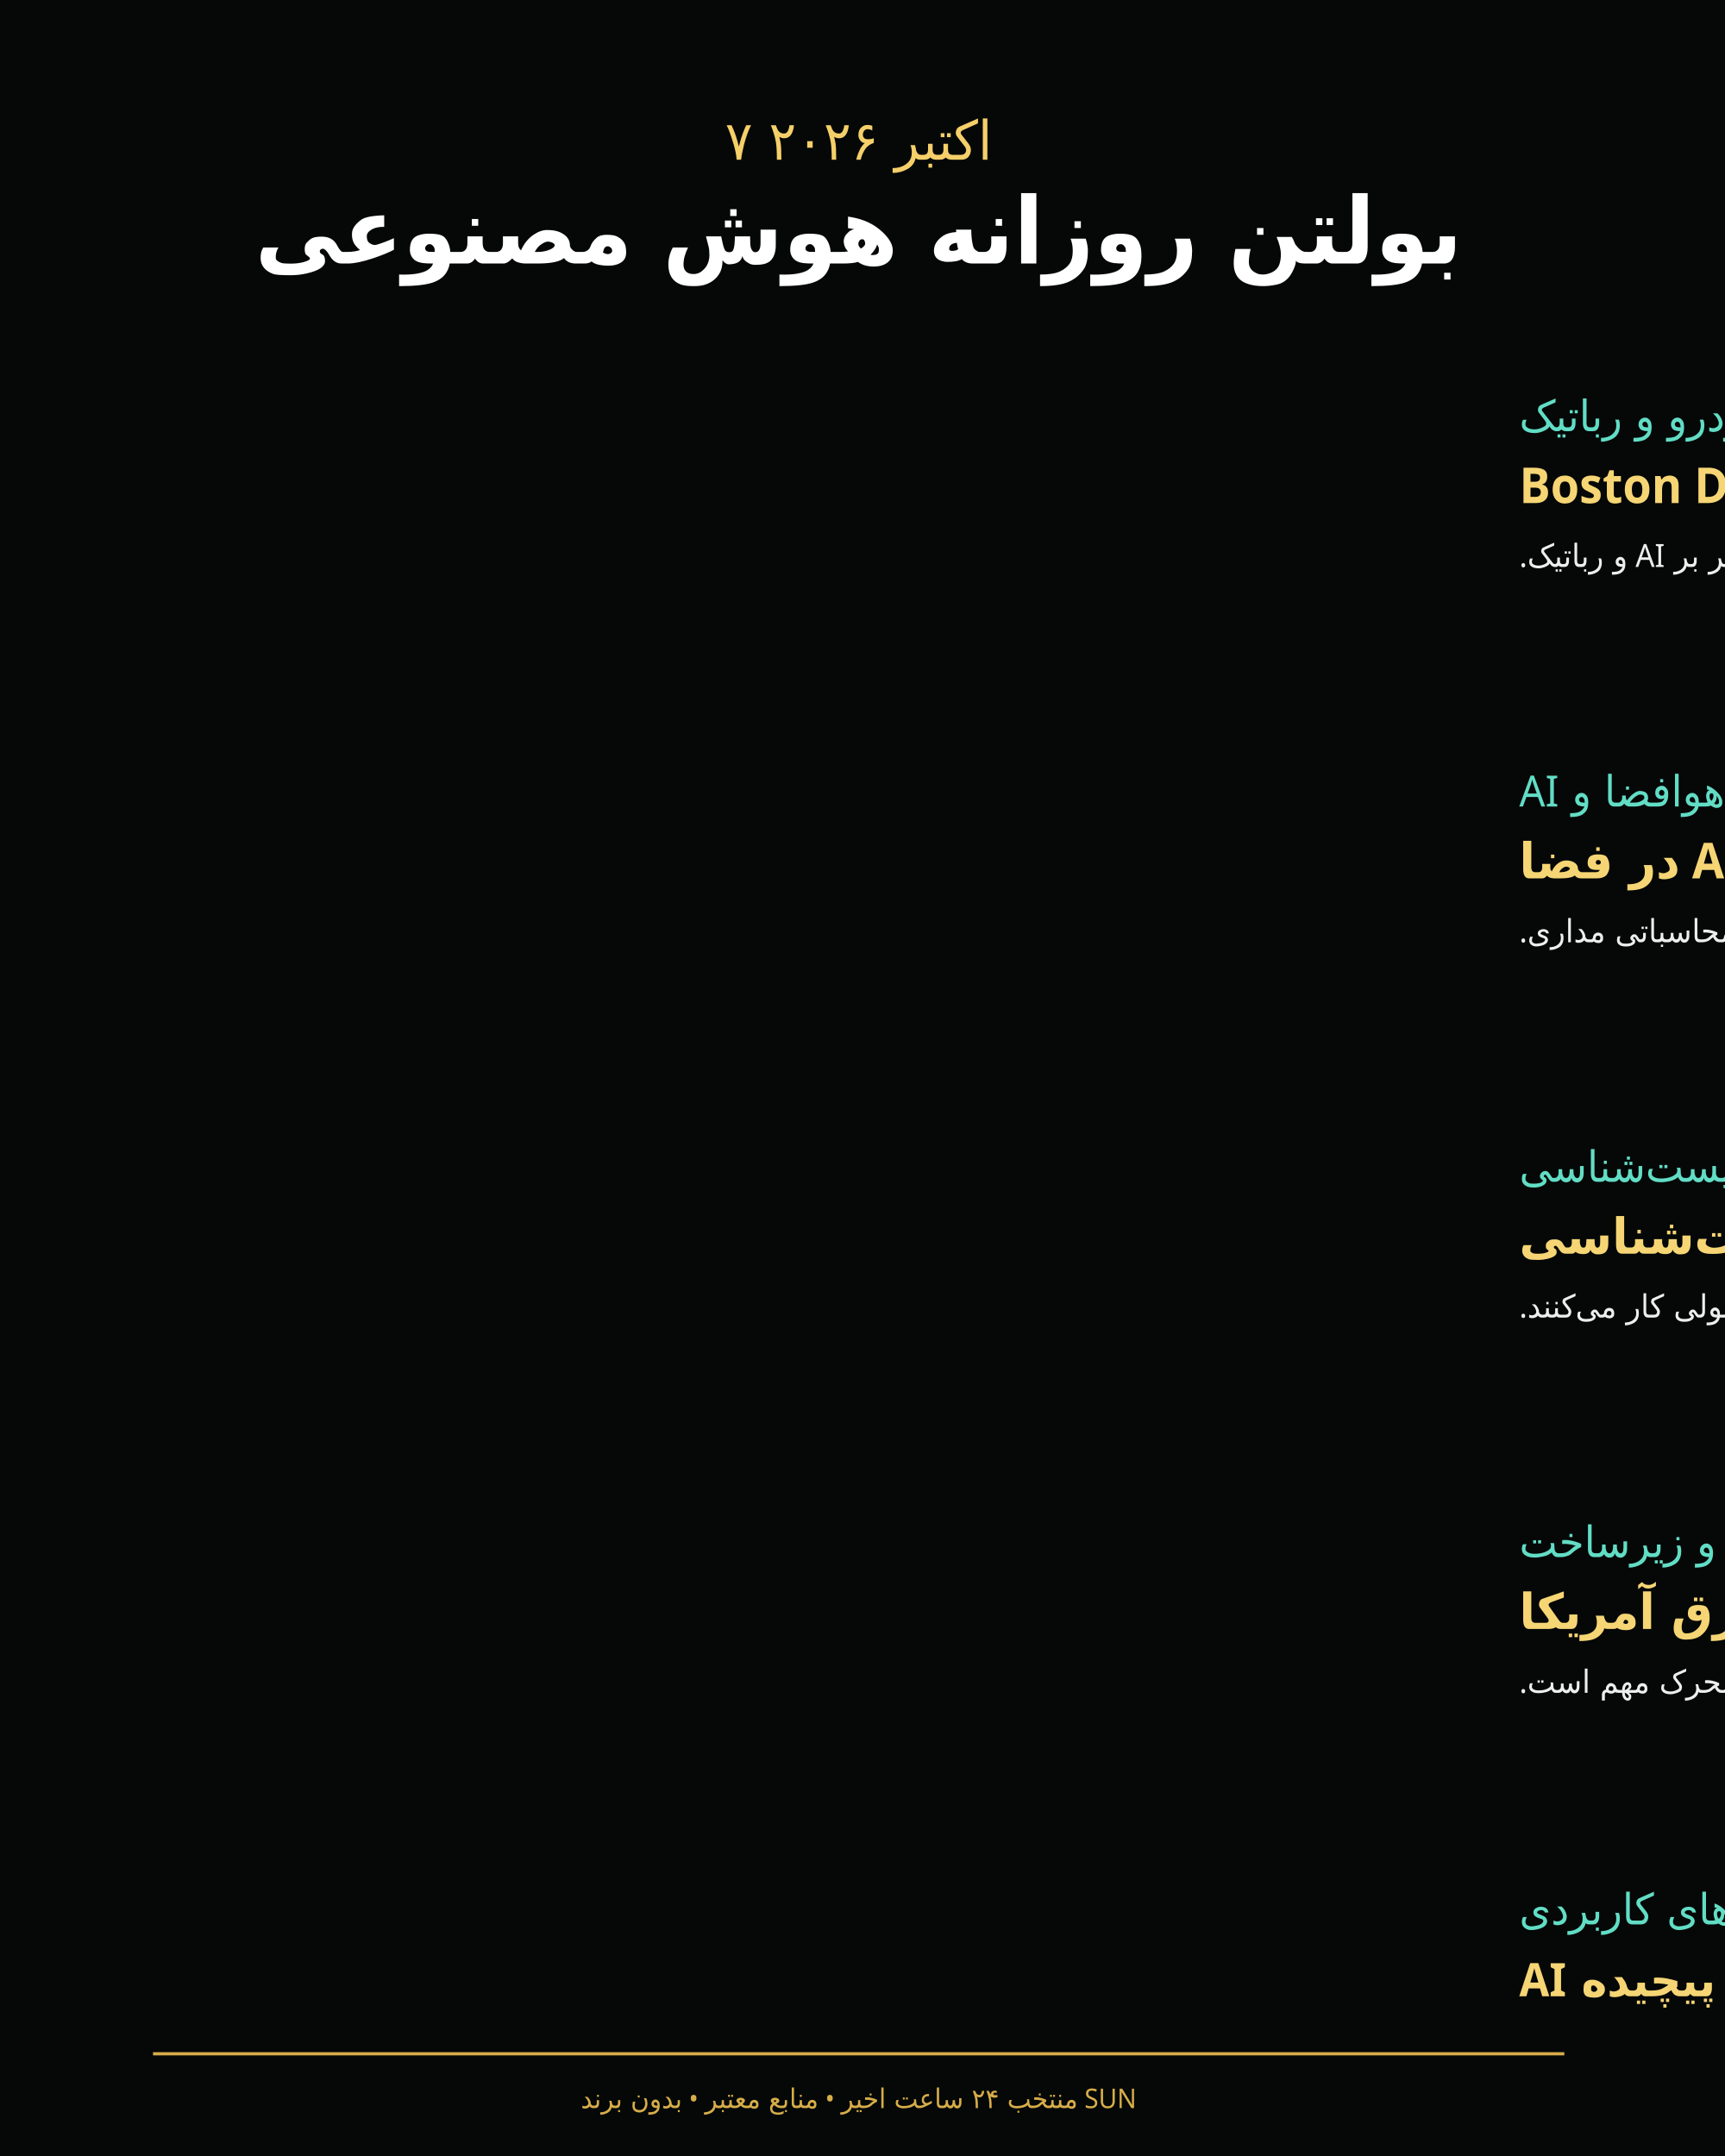
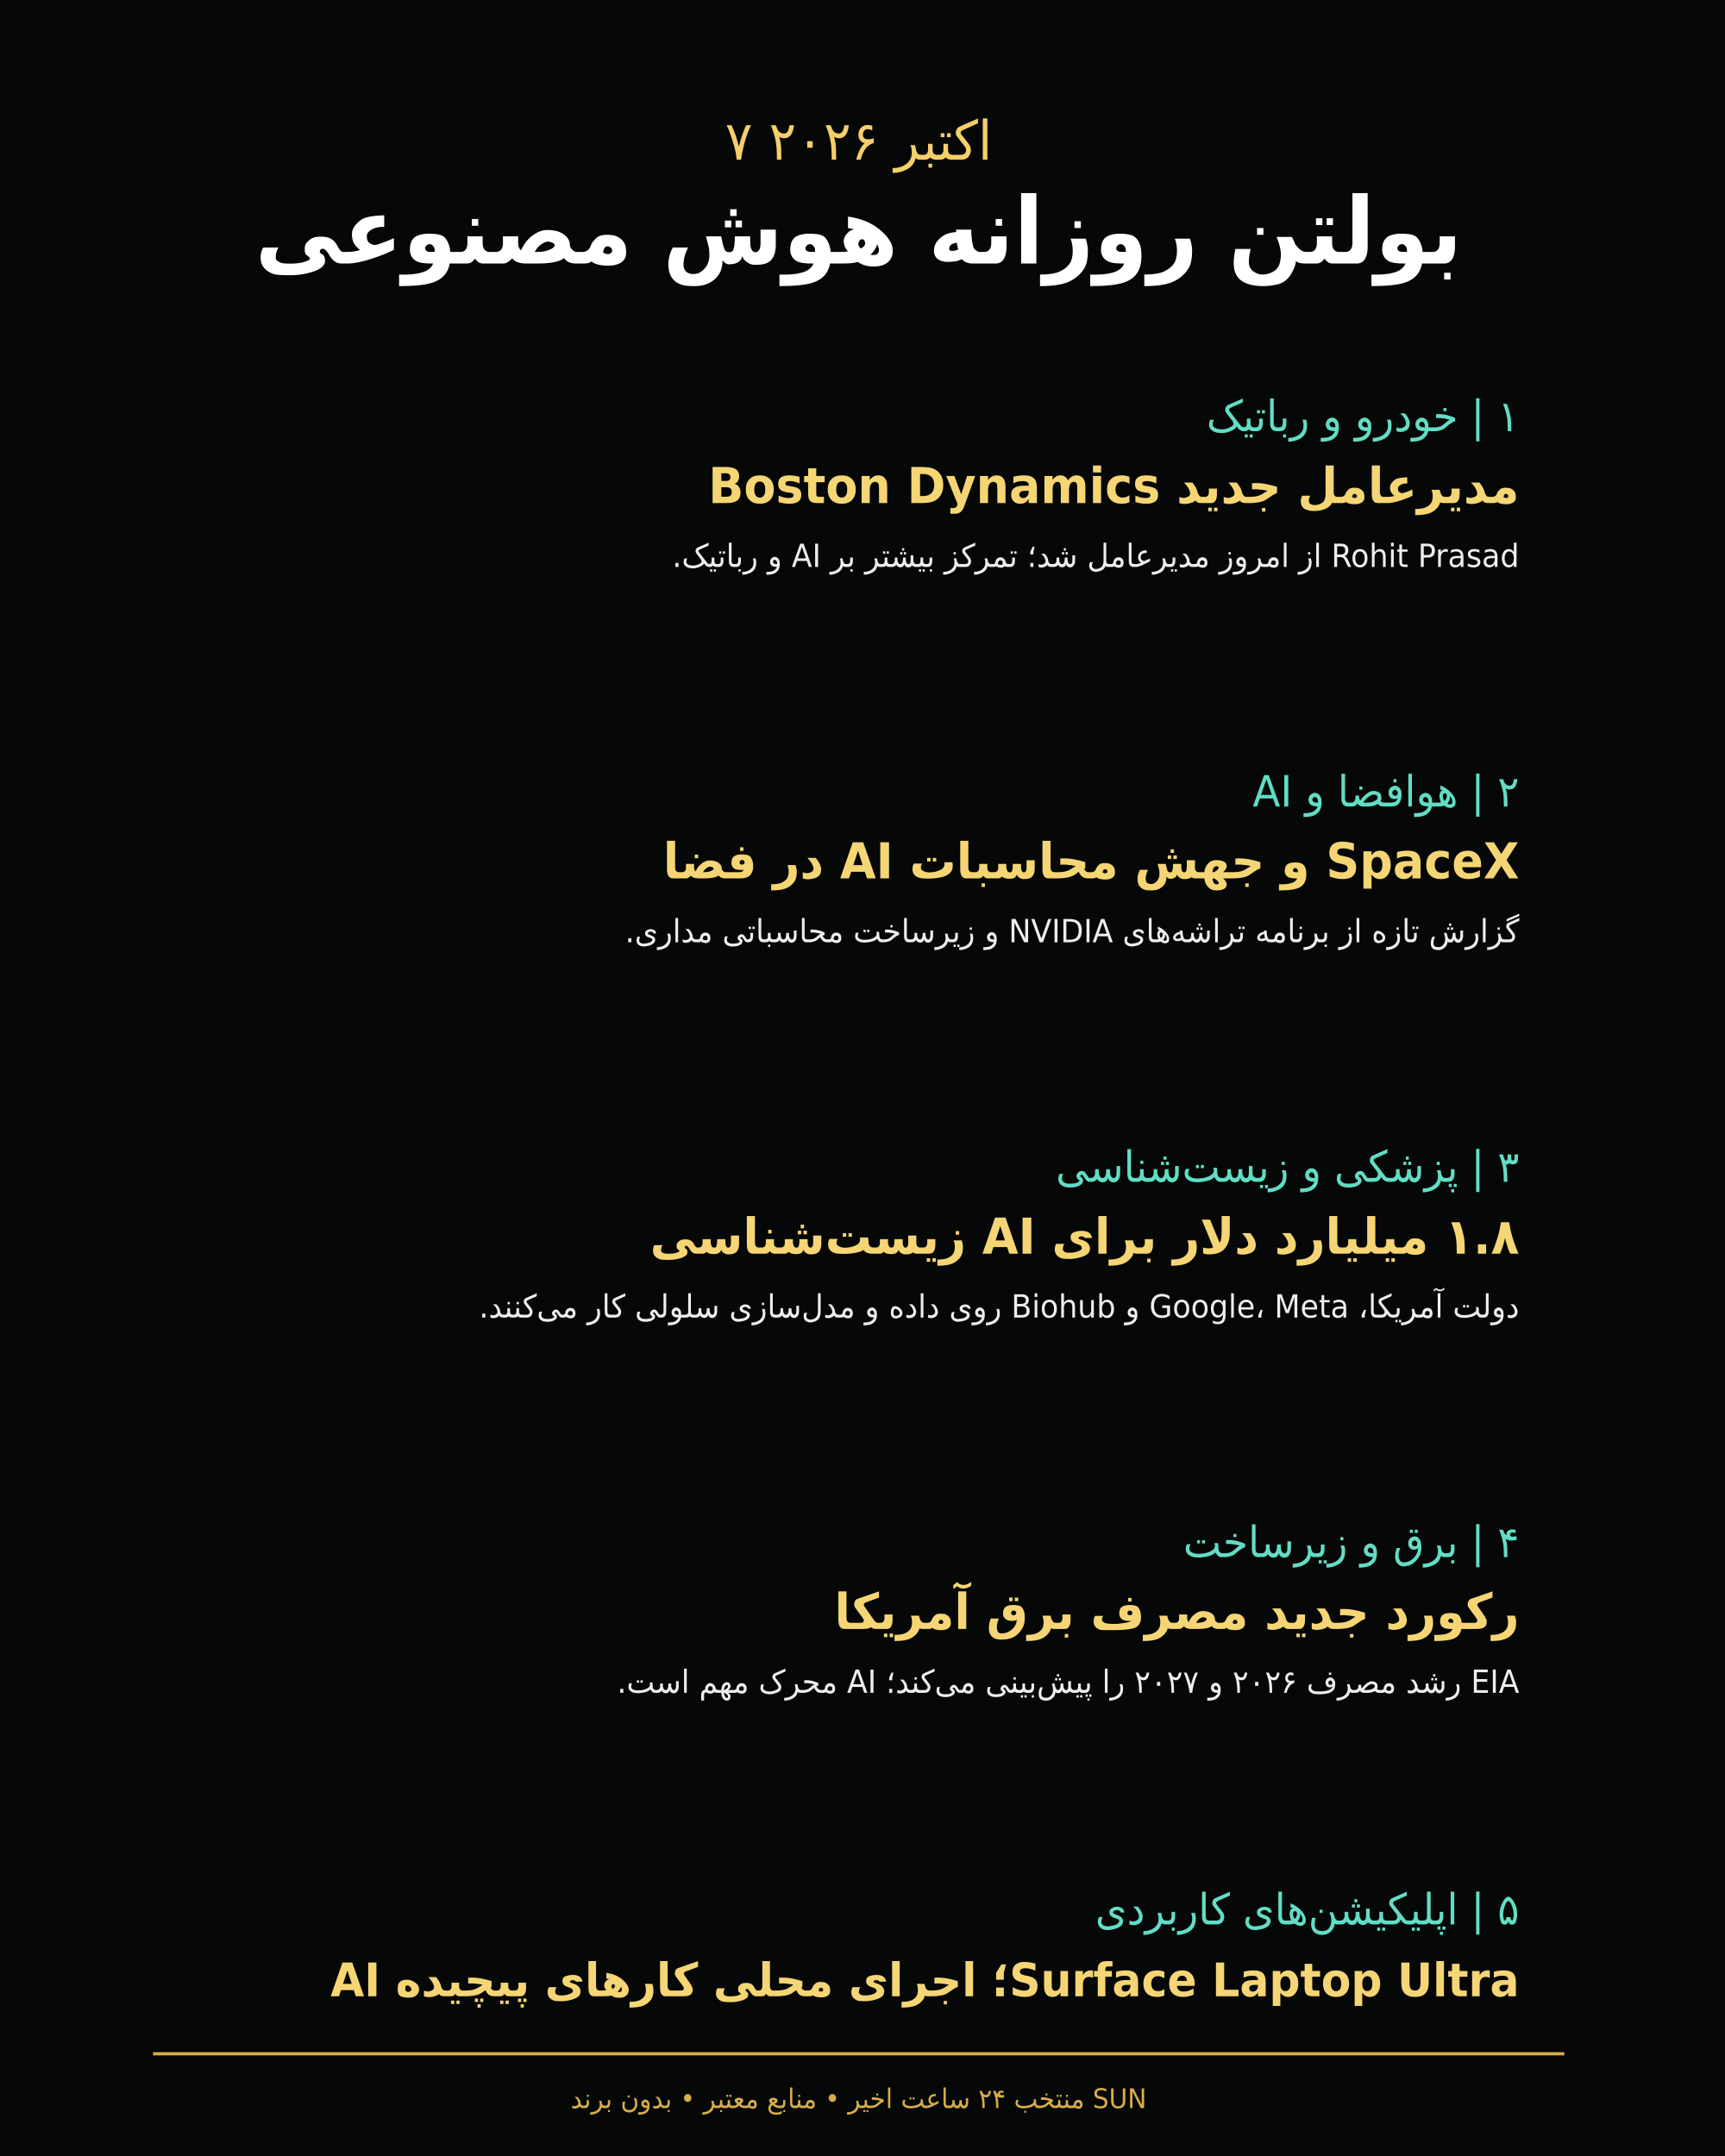
<svg xmlns="http://www.w3.org/2000/svg" width="1080" height="1350">
  <rect width="1080" height="1350" fill="#050807" />
  <g transform="translate(30 0) scale(0.94 1)">
-     <text x="540" y="100" text-anchor="middle" fill="#f5cf69" font-size="34" font-family="Tahoma">۷ اکتبر ۲۰۲۶</text>
-     <text x="540" y="165" text-anchor="middle" fill="#fff" font-size="58" font-weight="bold" font-family="Tahoma">بولتن روزانه هوش مصنوعی</text>
-     <g font-family="Tahoma" direction="rtl">
-       <text x="980" y="270" text-anchor="end" fill="#62ddc5" font-size="27">۱ | خودرو و رباتیک</text>
-       <text x="980" y="315" text-anchor="end" fill="#f6d574" font-size="31" font-weight="bold">مدیرعامل جدید Boston Dynamics</text>
-       <text x="980" y="355" text-anchor="end" fill="#eee" font-size="20">Rohit Prasad از امروز مدیرعامل شد؛ تمرکز بیشتر بر AI و رباتیک.</text>
-       <text x="980" y="505" text-anchor="end" fill="#62ddc5" font-size="27">۲ | هوافضا و AI</text>
-       <text x="980" y="550" text-anchor="end" fill="#f6d574" font-size="31" font-weight="bold">SpaceX و جهش محاسبات AI در فضا</text>
-       <text x="980" y="590" text-anchor="end" fill="#eee" font-size="20">گزارش تازه از برنامه تراشه‌های NVIDIA و زیرساخت محاسباتی مداری.</text>
-       <text x="980" y="740" text-anchor="end" fill="#62ddc5" font-size="27">۳ | پزشکی و زیست‌شناسی</text>
-       <text x="980" y="785" text-anchor="end" fill="#f6d574" font-size="31" font-weight="bold">۱.۸ میلیارد دلار برای AI زیست‌شناسی</text>
-       <text x="980" y="825" text-anchor="end" fill="#eee" font-size="20">دولت آمریکا، Google، Meta و Biohub روی داده و مدل‌سازی سلولی کار می‌کنند.</text>
-       <text x="980" y="975" text-anchor="end" fill="#62ddc5" font-size="27">۴ | برق و زیرساخت</text>
-       <text x="980" y="1020" text-anchor="end" fill="#f6d574" font-size="31" font-weight="bold">رکورد جدید مصرف برق آمریکا</text>
-       <text x="980" y="1060" text-anchor="end" fill="#eee" font-size="20">EIA رشد مصرف ۲۰۲۶ و ۲۰۲۷ را پیش‌بینی می‌کند؛ AI محرک مهم است.</text>
-       <text x="980" y="1205" text-anchor="end" fill="#62ddc5" font-size="27">۵ | اپلیکیشن‌های کاربردی</text>
-       <text x="980" y="1250" text-anchor="end" fill="#f6d574" font-size="29" font-weight="bold">Surface Laptop Ultra؛ اجرای محلی کارهای پیچیده AI</text>
+     <text x="540" y="100" text-anchor="middle" fill="#f5cf69" font-size="34" font-family="DejaVu Sans, sans-serif">۷ اکتبر ۲۰۲۶</text>
+     <text x="540" y="165" text-anchor="middle" fill="#fff" font-size="58" font-weight="bold" font-family="DejaVu Sans, sans-serif">بولتن روزانه هوش مصنوعی</text>
+     <g font-family="DejaVu Sans, sans-serif" direction="rtl">
+       <text x="980" y="270" text-anchor="start" fill="#62ddc5" font-size="27">۱ | خودرو و رباتیک</text>
+       <text x="980" y="315" text-anchor="start" fill="#f6d574" font-size="31" font-weight="bold">مدیرعامل جدید Boston Dynamics</text>
+       <text x="980" y="355" text-anchor="start" fill="#eee" font-size="20">Rohit Prasad از امروز مدیرعامل شد؛ تمرکز بیشتر بر AI و رباتیک.</text>
+       <text x="980" y="505" text-anchor="start" fill="#62ddc5" font-size="27">۲ | هوافضا و AI</text>
+       <text x="980" y="550" text-anchor="start" fill="#f6d574" font-size="31" font-weight="bold">SpaceX و جهش محاسبات AI در فضا</text>
+       <text x="980" y="590" text-anchor="start" fill="#eee" font-size="20">گزارش تازه از برنامه تراشه‌های NVIDIA و زیرساخت محاسباتی مداری.</text>
+       <text x="980" y="740" text-anchor="start" fill="#62ddc5" font-size="27">۳ | پزشکی و زیست‌شناسی</text>
+       <text x="980" y="785" text-anchor="start" fill="#f6d574" font-size="31" font-weight="bold">۱.۸ میلیارد دلار برای AI زیست‌شناسی</text>
+       <text x="980" y="825" text-anchor="start" fill="#eee" font-size="20">دولت آمریکا، Google، Meta و Biohub روی داده و مدل‌سازی سلولی کار می‌کنند.</text>
+       <text x="980" y="975" text-anchor="start" fill="#62ddc5" font-size="27">۴ | برق و زیرساخت</text>
+       <text x="980" y="1020" text-anchor="start" fill="#f6d574" font-size="31" font-weight="bold">رکورد جدید مصرف برق آمریکا</text>
+       <text x="980" y="1060" text-anchor="start" fill="#eee" font-size="20">EIA رشد مصرف ۲۰۲۶ و ۲۰۲۷ را پیش‌بینی می‌کند؛ AI محرک مهم است.</text>
+       <text x="980" y="1205" text-anchor="start" fill="#62ddc5" font-size="27">۵ | اپلیکیشن‌های کاربردی</text>
+       <text x="980" y="1250" text-anchor="start" fill="#f6d574" font-size="29" font-weight="bold">Surface Laptop Ultra؛ اجرای محلی کارهای پیچیده AI</text>
    </g>
    <rect x="70" y="1285" width="940" height="2" fill="#d7ad49" />
-     <text x="540" y="1320" text-anchor="middle" fill="#d7ad49" font-size="17" font-family="Tahoma">منتخب ۲۴ ساعت اخیر • منابع معتبر • بدون برند SUN</text>
+     <text x="540" y="1320" text-anchor="middle" fill="#d7ad49" font-size="17" font-family="DejaVu Sans, sans-serif">منتخب ۲۴ ساعت اخیر • منابع معتبر • بدون برند SUN</text>
  </g>
</svg>
